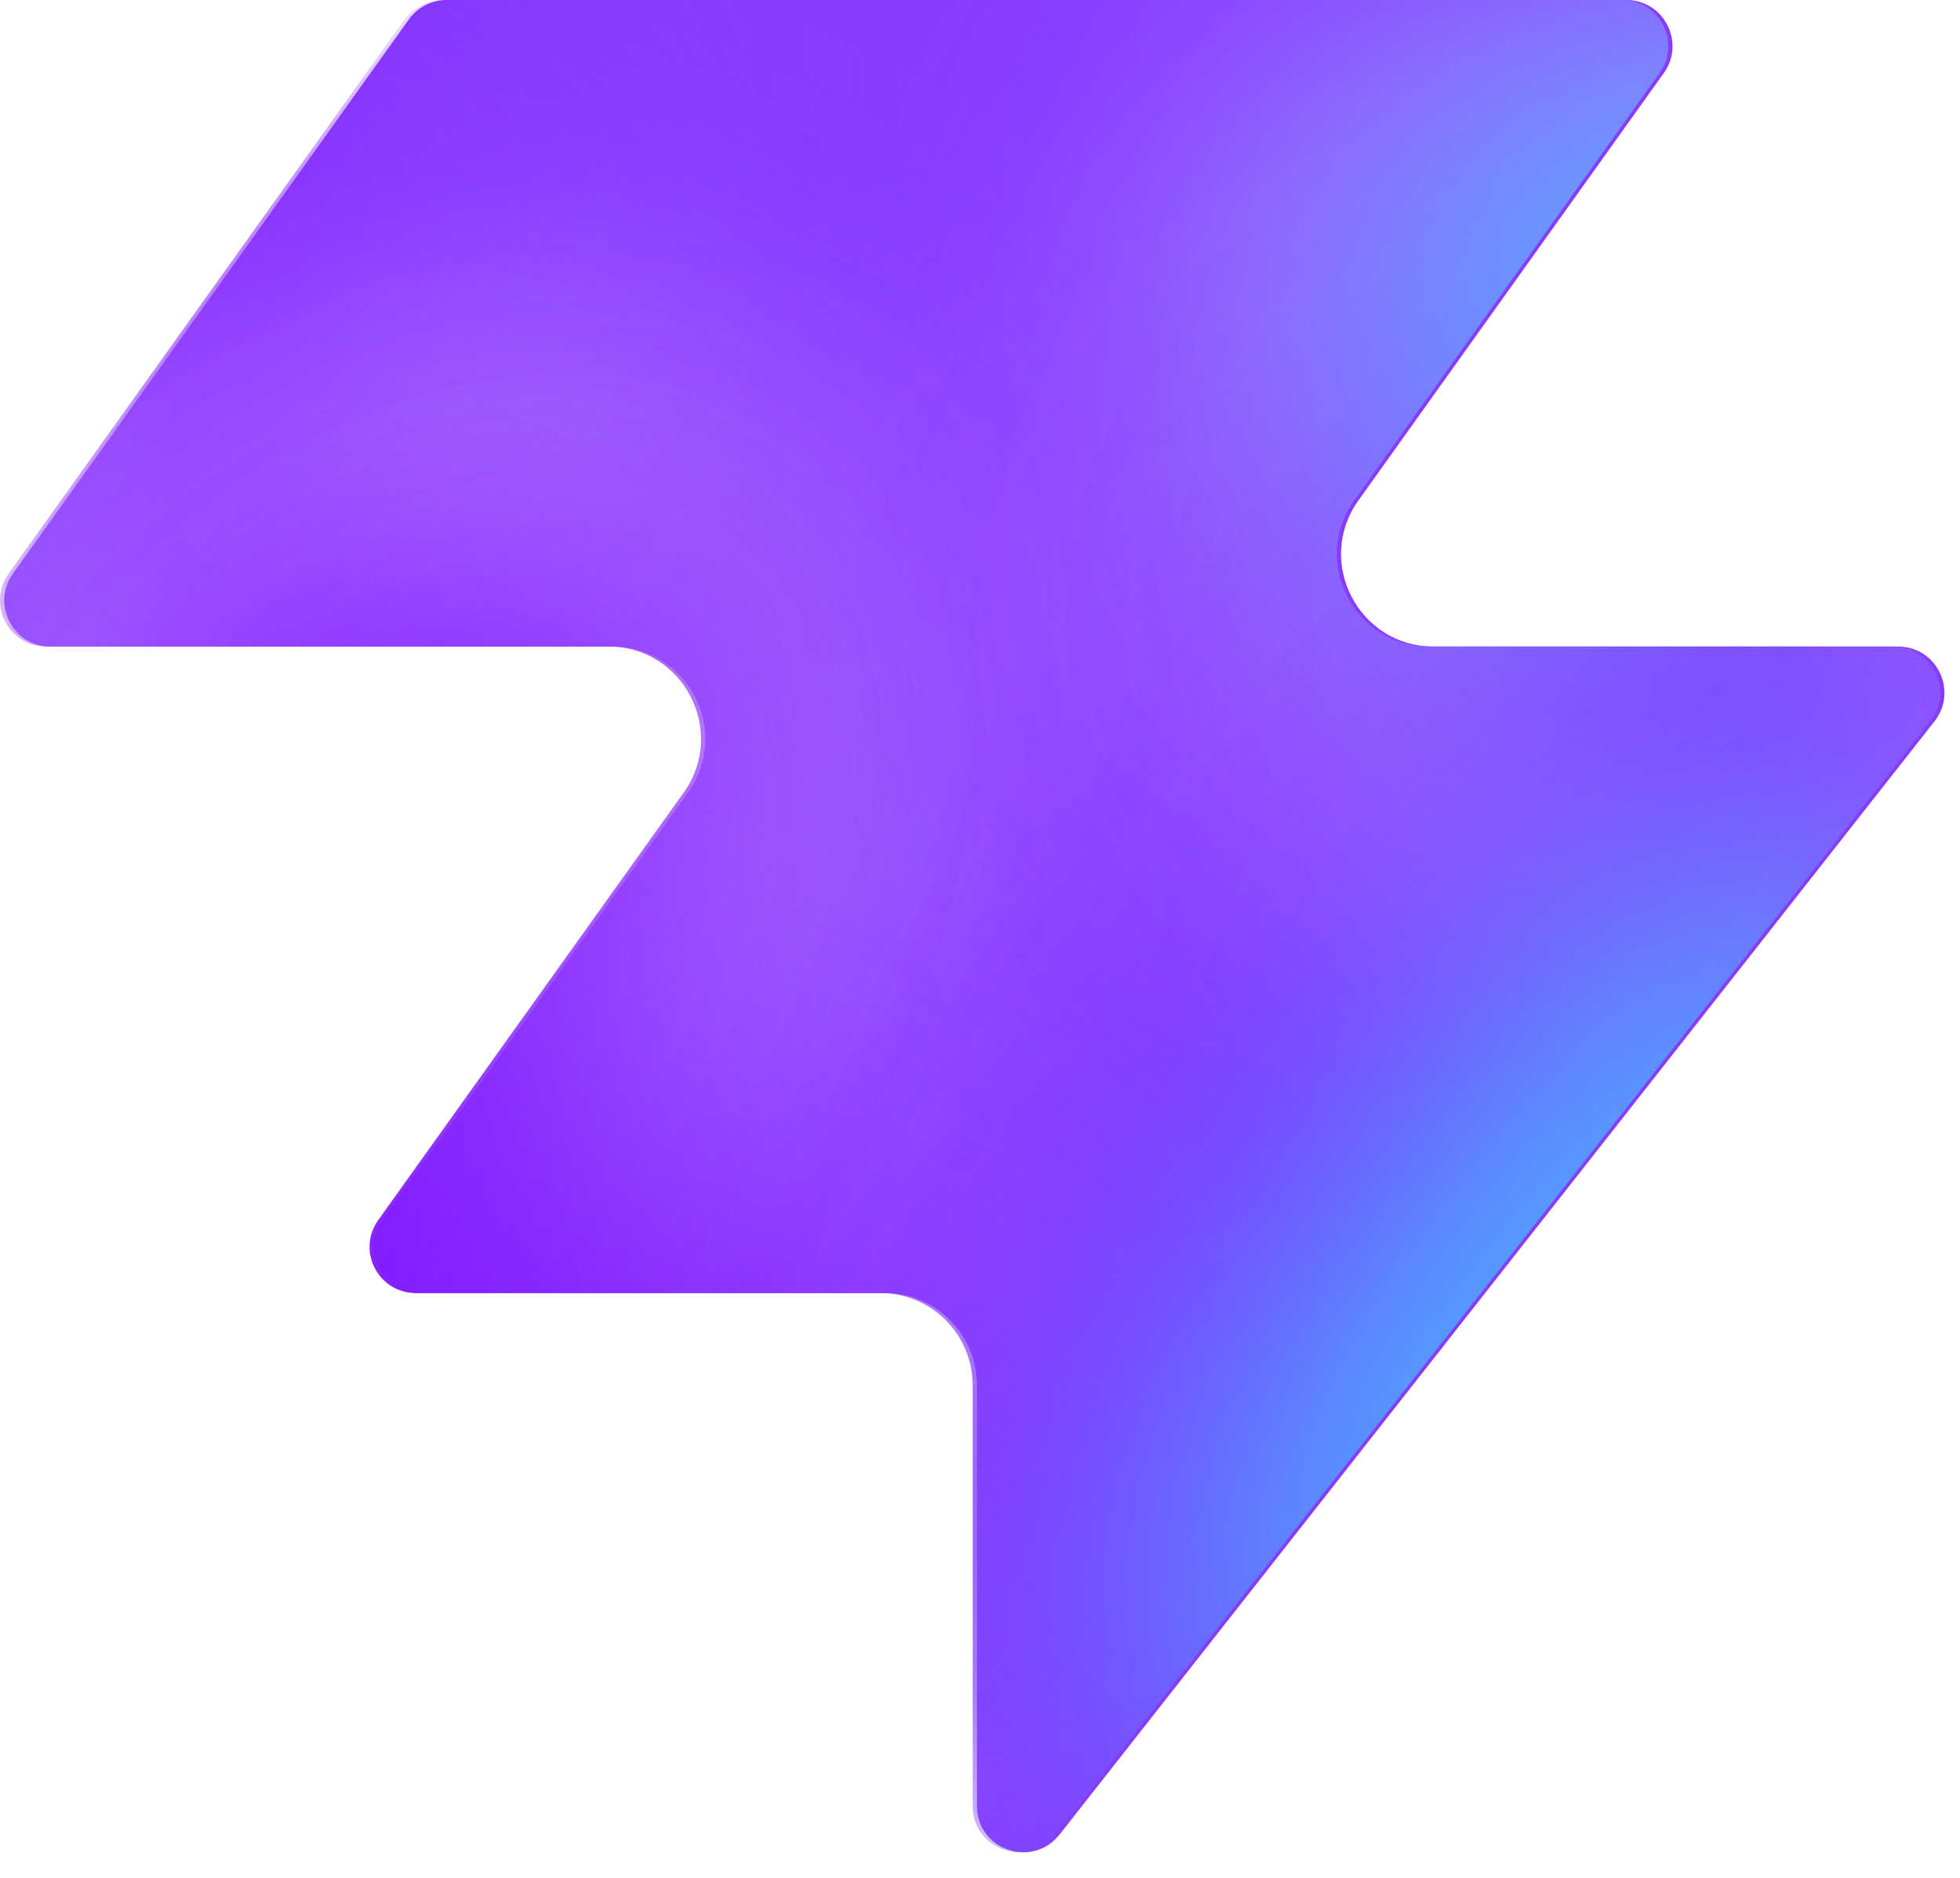
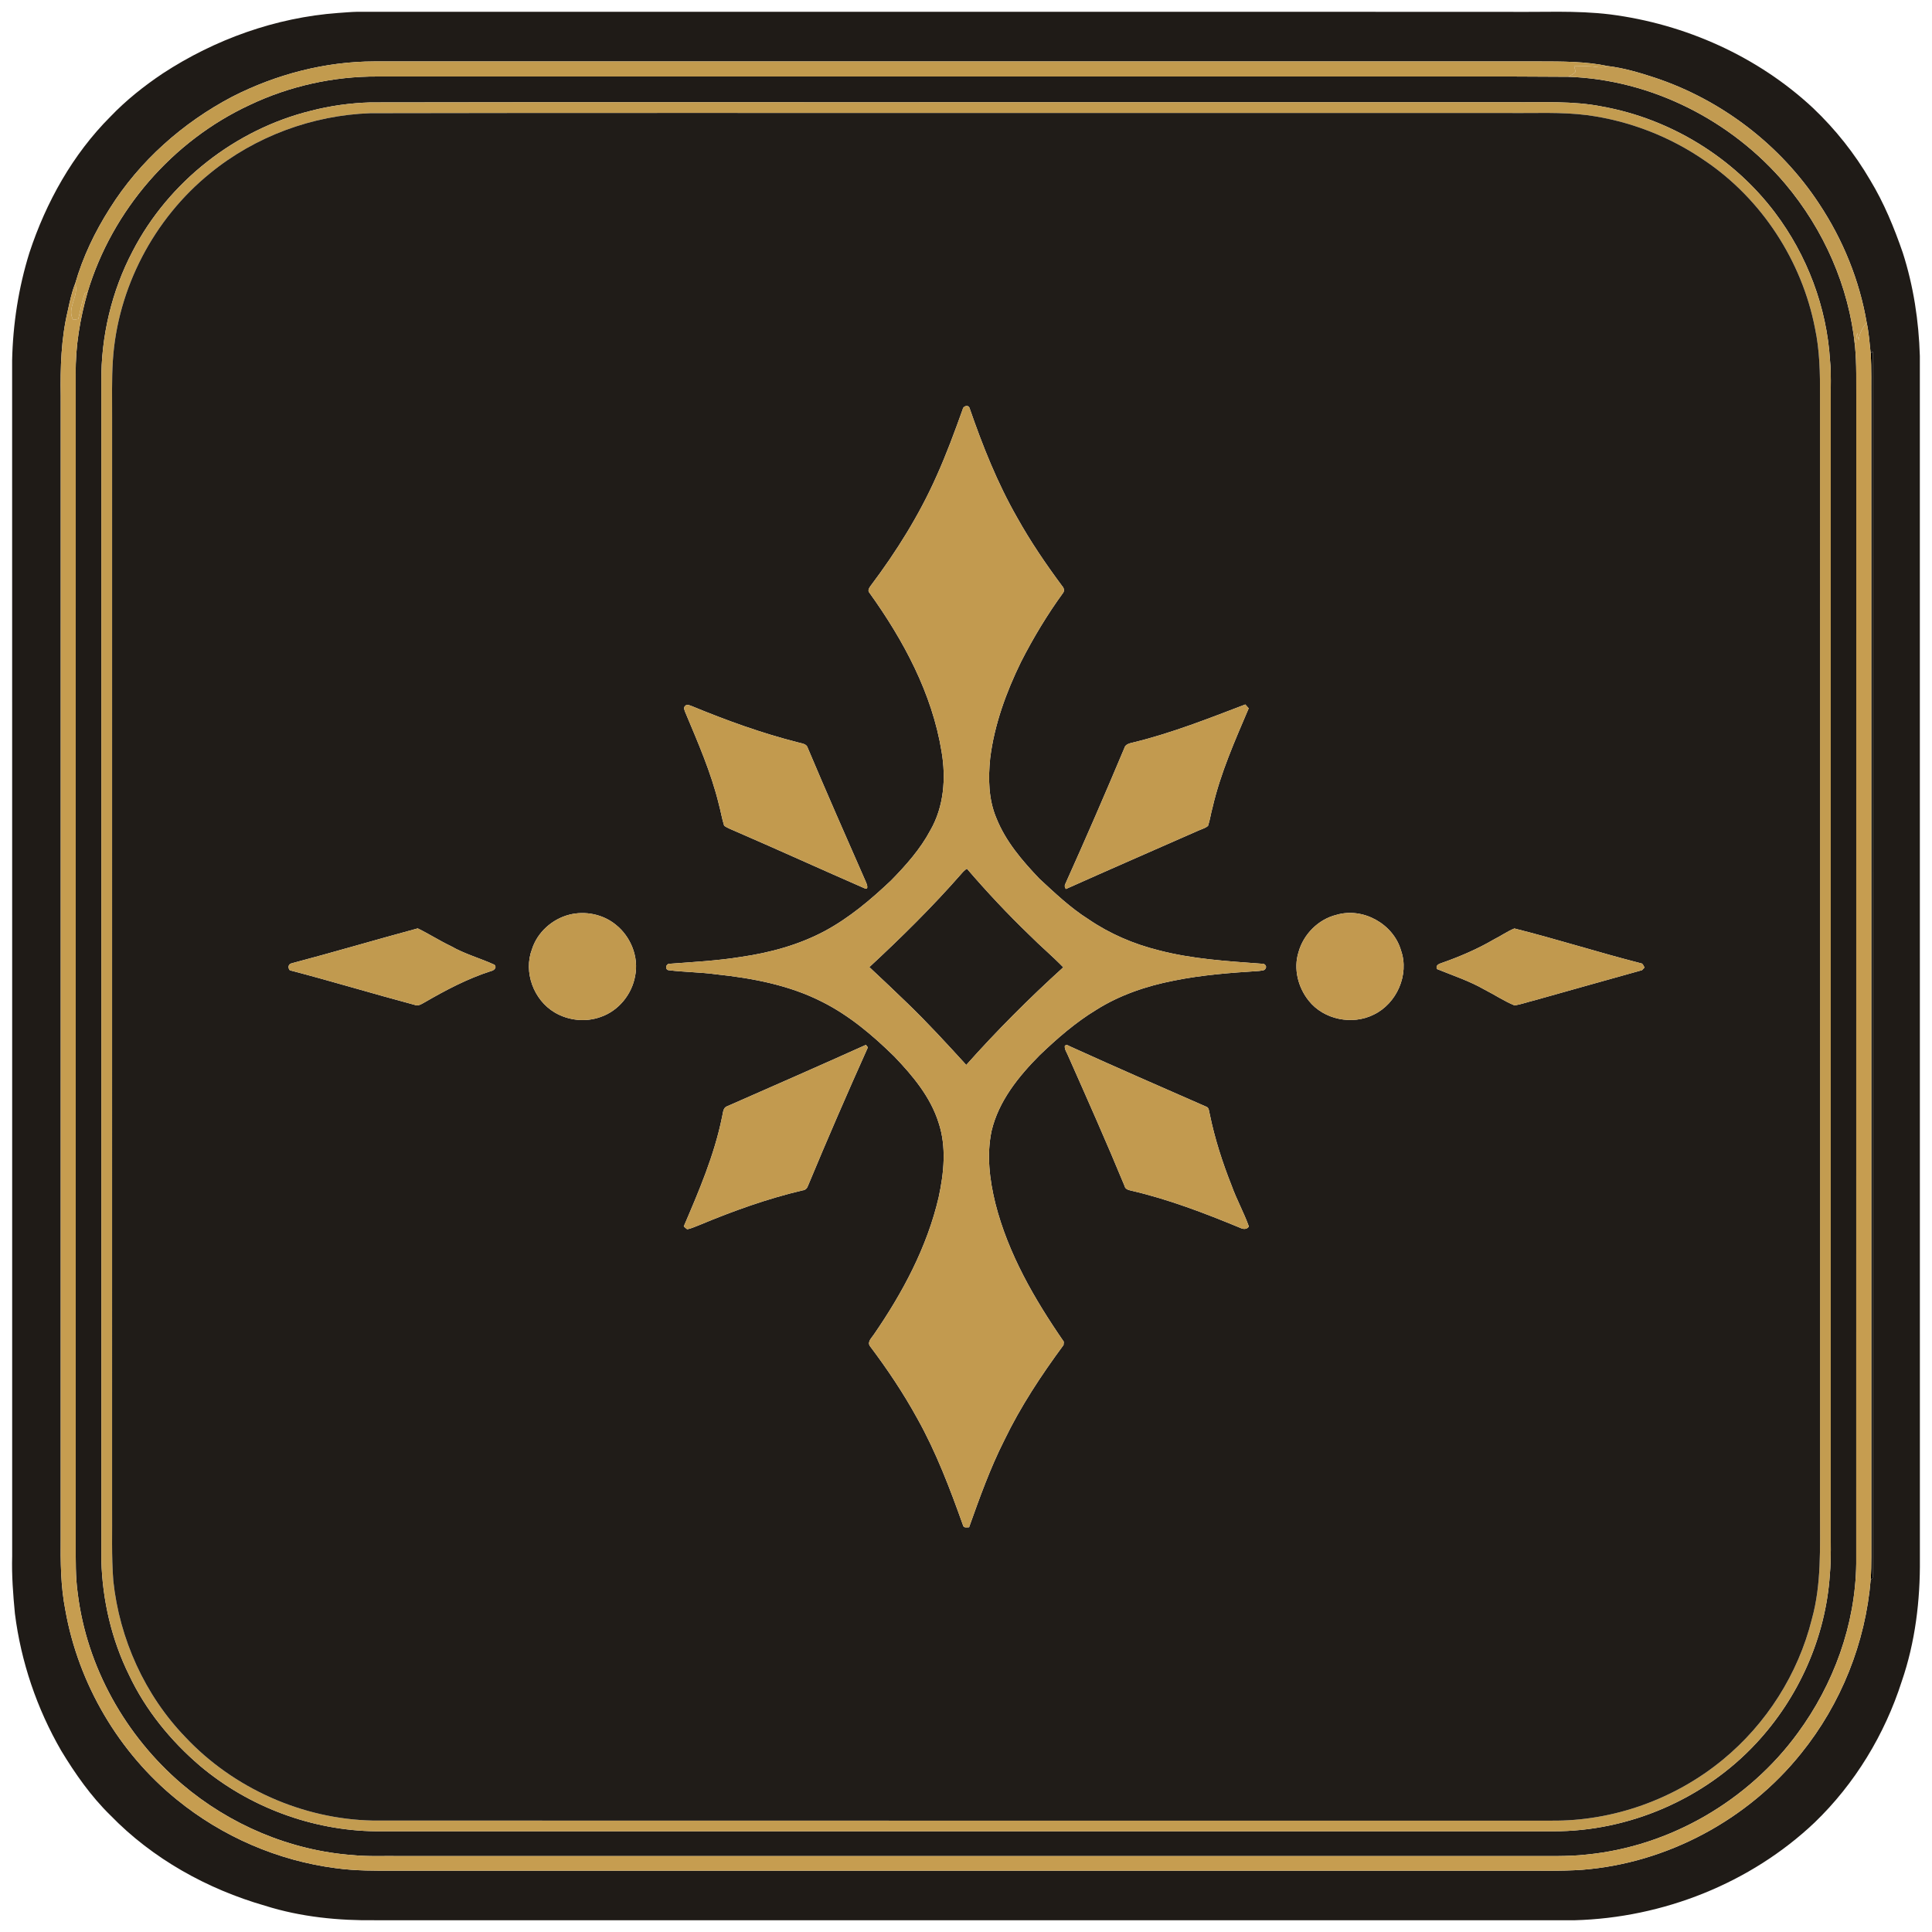
- <svg xmlns="http://www.w3.org/2000/svg" width="48" height="46" fill="none" viewBox="0 0 48 46">
-   <path fill="#863bff" d="M25.946 44.938c-.664.845-2.021.375-2.021-.698V33.937a2.26 2.26 0 0 0-2.262-2.262H10.287c-.92 0-1.456-1.04-.92-1.788l7.48-10.471c1.07-1.497 0-3.578-1.842-3.578H1.237c-.92 0-1.456-1.04-.92-1.788L10.013.474c.214-.297.556-.474.92-.474h28.894c.92 0 1.456 1.04.92 1.788l-7.48 10.471c-1.07 1.498 0 3.579 1.842 3.579h11.377c.943 0 1.473 1.088.89 1.83L25.947 44.94z" style="fill:#863bff;fill:color(display-p3 .525 .23 1);fill-opacity:1" />
-   <mask id="a" width="48" height="46" x="0" y="0" maskUnits="userSpaceOnUse" style="mask-type:alpha">
-     <path fill="#000" d="M25.842 44.938c-.664.844-2.021.375-2.021-.698V33.937a2.26 2.26 0 0 0-2.262-2.262H10.183c-.92 0-1.456-1.04-.92-1.788l7.48-10.471c1.07-1.498 0-3.579-1.842-3.579H1.133c-.92 0-1.456-1.04-.92-1.787L9.91.473c.214-.297.556-.474.92-.474h28.894c.92 0 1.456 1.04.92 1.788l-7.48 10.471c-1.07 1.498 0 3.578 1.842 3.578h11.377c.943 0 1.473 1.088.89 1.832L25.843 44.94z" style="fill:#000;fill-opacity:1" />
-   </mask>
-   <g mask="url(#a)">
-     <g filter="url(#b)">
-       <ellipse cx="5.508" cy="14.704" fill="#ede6ff" rx="5.508" ry="14.704" style="fill:#ede6ff;fill:color(display-p3 .927 .903 1);fill-opacity:1" transform="matrix(.00324 1 1 -.00324 -4.47 31.516)" />
-     </g>
-     <g filter="url(#c)">
-       <ellipse cx="10.399" cy="29.851" fill="#ede6ff" rx="10.399" ry="29.851" style="fill:#ede6ff;fill:color(display-p3 .927 .903 1);fill-opacity:1" transform="matrix(.00324 1 1 -.00324 -39.328 7.883)" />
-     </g>
-     <g filter="url(#d)">
-       <ellipse cx="5.508" cy="30.487" fill="#7e14ff" rx="5.508" ry="30.487" style="fill:#7e14ff;fill:color(display-p3 .492 .077 1);fill-opacity:1" transform="rotate(89.814 -25.913 -14.639)scale(1 -1)" />
-     </g>
-     <g filter="url(#e)">
-       <ellipse cx="5.508" cy="30.599" fill="#7e14ff" rx="5.508" ry="30.599" style="fill:#7e14ff;fill:color(display-p3 .492 .077 1);fill-opacity:1" transform="rotate(89.814 -32.644 -3.334)scale(1 -1)" />
-     </g>
-     <g filter="url(#f)">
-       <ellipse cx="5.508" cy="30.599" fill="#7e14ff" rx="5.508" ry="30.599" style="fill:#7e14ff;fill:color(display-p3 .492 .077 1);fill-opacity:1" transform="matrix(.00324 1 1 -.00324 -34.34 30.47)" />
-     </g>
-     <g filter="url(#g)">
-       <ellipse cx="14.072" cy="22.078" fill="#ede6ff" rx="14.072" ry="22.078" style="fill:#ede6ff;fill:color(display-p3 .927 .903 1);fill-opacity:1" transform="rotate(93.35 24.506 48.493)scale(-1 1)" />
-     </g>
-     <g filter="url(#h)">
-       <ellipse cx="3.47" cy="21.501" fill="#7e14ff" rx="3.47" ry="21.501" style="fill:#7e14ff;fill:color(display-p3 .492 .077 1);fill-opacity:1" transform="rotate(89.009 28.708 47.59)scale(-1 1)" />
-     </g>
-     <g filter="url(#i)">
-       <ellipse cx="3.47" cy="21.501" fill="#7e14ff" rx="3.47" ry="21.501" style="fill:#7e14ff;fill:color(display-p3 .492 .077 1);fill-opacity:1" transform="rotate(89.009 28.708 47.59)scale(-1 1)" />
-     </g>
-     <g filter="url(#j)">
-       <ellipse cx=".387" cy="8.972" fill="#7e14ff" rx="4.407" ry="29.108" style="fill:#7e14ff;fill:color(display-p3 .492 .077 1);fill-opacity:1" transform="rotate(39.51 .387 8.972)" />
-     </g>
-     <g filter="url(#k)">
-       <ellipse cx="47.523" cy="-6.092" fill="#7e14ff" rx="4.407" ry="29.108" style="fill:#7e14ff;fill:color(display-p3 .492 .077 1);fill-opacity:1" transform="rotate(37.892 47.523 -6.092)" />
-     </g>
-     <g filter="url(#l)">
-       <ellipse cx="41.412" cy="6.333" fill="#47bfff" rx="5.971" ry="9.665" style="fill:#47bfff;fill:color(display-p3 .28 .748 1);fill-opacity:1" transform="rotate(37.892 41.412 6.333)" />
-     </g>
-     <g filter="url(#m)">
-       <ellipse cx="-1.879" cy="38.332" fill="#7e14ff" rx="4.407" ry="29.108" style="fill:#7e14ff;fill:color(display-p3 .492 .077 1);fill-opacity:1" transform="rotate(37.892 -1.88 38.332)" />
-     </g>
-     <g filter="url(#n)">
-       <ellipse cx="-1.879" cy="38.332" fill="#7e14ff" rx="4.407" ry="29.108" style="fill:#7e14ff;fill:color(display-p3 .492 .077 1);fill-opacity:1" transform="rotate(37.892 -1.88 38.332)" />
-     </g>
-     <g filter="url(#o)">
-       <ellipse cx="35.651" cy="29.907" fill="#7e14ff" rx="4.407" ry="29.108" style="fill:#7e14ff;fill:color(display-p3 .492 .077 1);fill-opacity:1" transform="rotate(37.892 35.651 29.907)" />
-     </g>
-     <g filter="url(#p)">
-       <ellipse cx="38.418" cy="32.4" fill="#47bfff" rx="5.971" ry="15.297" style="fill:#47bfff;fill:color(display-p3 .28 .748 1);fill-opacity:1" transform="rotate(37.892 38.418 32.4)" />
-     </g>
+ <svg xmlns="http://www.w3.org/2000/svg" width="1254pt" height="1254pt" viewBox="0 0 1254 1254" version="1.1">
+   <g id="#000000ff">
+     <path fill="#000000" opacity="1.00" d=" M 1214.18 229.22 C 1214.51 228.96 1215.18 228.45 1215.51 228.20 C 1215.64 492.50 1215.51 756.80 1215.56 1021.10 C 1215.34 1022.49 1216.21 1024.72 1214.21 1025.08 C 1214.92 1015.40 1214.59 1005.69 1214.68 995.99 C 1214.64 750.67 1214.74 505.34 1214.65 260.01 C 1214.54 249.75 1214.92 239.47 1214.18 229.22 Z" />
  </g>
-   <defs>
-     <filter id="b" width="60.045" height="41.654" x="-19.77" y="16.149" color-interpolation-filters="sRGB" filterUnits="userSpaceOnUse">
-       <feFlood flood-opacity="0" result="BackgroundImageFix" />
-       <feBlend in="SourceGraphic" in2="BackgroundImageFix" result="shape" />
-       <feGaussianBlur result="effect1_foregroundBlur_2002_17158" stdDeviation="7.659" />
-     </filter>
-     <filter id="c" width="90.34" height="51.437" x="-54.613" y="-7.533" color-interpolation-filters="sRGB" filterUnits="userSpaceOnUse">
-       <feFlood flood-opacity="0" result="BackgroundImageFix" />
-       <feBlend in="SourceGraphic" in2="BackgroundImageFix" result="shape" />
-       <feGaussianBlur result="effect1_foregroundBlur_2002_17158" stdDeviation="7.659" />
-     </filter>
-     <filter id="d" width="79.355" height="29.4" x="-49.64" y="2.03" color-interpolation-filters="sRGB" filterUnits="userSpaceOnUse">
-       <feFlood flood-opacity="0" result="BackgroundImageFix" />
-       <feBlend in="SourceGraphic" in2="BackgroundImageFix" result="shape" />
-       <feGaussianBlur result="effect1_foregroundBlur_2002_17158" stdDeviation="4.596" />
-     </filter>
-     <filter id="e" width="79.579" height="29.4" x="-45.045" y="20.029" color-interpolation-filters="sRGB" filterUnits="userSpaceOnUse">
-       <feFlood flood-opacity="0" result="BackgroundImageFix" />
-       <feBlend in="SourceGraphic" in2="BackgroundImageFix" result="shape" />
-       <feGaussianBlur result="effect1_foregroundBlur_2002_17158" stdDeviation="4.596" />
-     </filter>
-     <filter id="f" width="79.579" height="29.4" x="-43.513" y="21.178" color-interpolation-filters="sRGB" filterUnits="userSpaceOnUse">
-       <feFlood flood-opacity="0" result="BackgroundImageFix" />
-       <feBlend in="SourceGraphic" in2="BackgroundImageFix" result="shape" />
-       <feGaussianBlur result="effect1_foregroundBlur_2002_17158" stdDeviation="4.596" />
-     </filter>
-     <filter id="g" width="74.749" height="58.852" x="15.756" y="-17.901" color-interpolation-filters="sRGB" filterUnits="userSpaceOnUse">
-       <feFlood flood-opacity="0" result="BackgroundImageFix" />
-       <feBlend in="SourceGraphic" in2="BackgroundImageFix" result="shape" />
-       <feGaussianBlur result="effect1_foregroundBlur_2002_17158" stdDeviation="7.659" />
-     </filter>
-     <filter id="h" width="61.377" height="25.362" x="23.548" y="2.284" color-interpolation-filters="sRGB" filterUnits="userSpaceOnUse">
-       <feFlood flood-opacity="0" result="BackgroundImageFix" />
-       <feBlend in="SourceGraphic" in2="BackgroundImageFix" result="shape" />
-       <feGaussianBlur result="effect1_foregroundBlur_2002_17158" stdDeviation="4.596" />
-     </filter>
-     <filter id="i" width="61.377" height="25.362" x="23.548" y="2.284" color-interpolation-filters="sRGB" filterUnits="userSpaceOnUse">
-       <feFlood flood-opacity="0" result="BackgroundImageFix" />
-       <feBlend in="SourceGraphic" in2="BackgroundImageFix" result="shape" />
-       <feGaussianBlur result="effect1_foregroundBlur_2002_17158" stdDeviation="4.596" />
-     </filter>
-     <filter id="j" width="56.045" height="63.649" x="-27.636" y="-22.853" color-interpolation-filters="sRGB" filterUnits="userSpaceOnUse">
-       <feFlood flood-opacity="0" result="BackgroundImageFix" />
-       <feBlend in="SourceGraphic" in2="BackgroundImageFix" result="shape" />
-       <feGaussianBlur result="effect1_foregroundBlur_2002_17158" stdDeviation="4.596" />
-     </filter>
-     <filter id="k" width="54.814" height="64.646" x="20.116" y="-38.415" color-interpolation-filters="sRGB" filterUnits="userSpaceOnUse">
-       <feFlood flood-opacity="0" result="BackgroundImageFix" />
-       <feBlend in="SourceGraphic" in2="BackgroundImageFix" result="shape" />
-       <feGaussianBlur result="effect1_foregroundBlur_2002_17158" stdDeviation="4.596" />
-     </filter>
-     <filter id="l" width="33.541" height="35.313" x="24.641" y="-11.323" color-interpolation-filters="sRGB" filterUnits="userSpaceOnUse">
-       <feFlood flood-opacity="0" result="BackgroundImageFix" />
-       <feBlend in="SourceGraphic" in2="BackgroundImageFix" result="shape" />
-       <feGaussianBlur result="effect1_foregroundBlur_2002_17158" stdDeviation="4.596" />
-     </filter>
-     <filter id="m" width="54.814" height="64.646" x="-29.286" y="6.009" color-interpolation-filters="sRGB" filterUnits="userSpaceOnUse">
-       <feFlood flood-opacity="0" result="BackgroundImageFix" />
-       <feBlend in="SourceGraphic" in2="BackgroundImageFix" result="shape" />
-       <feGaussianBlur result="effect1_foregroundBlur_2002_17158" stdDeviation="4.596" />
-     </filter>
-     <filter id="n" width="54.814" height="64.646" x="-29.286" y="6.009" color-interpolation-filters="sRGB" filterUnits="userSpaceOnUse">
-       <feFlood flood-opacity="0" result="BackgroundImageFix" />
-       <feBlend in="SourceGraphic" in2="BackgroundImageFix" result="shape" />
-       <feGaussianBlur result="effect1_foregroundBlur_2002_17158" stdDeviation="4.596" />
-     </filter>
-     <filter id="o" width="54.814" height="64.646" x="8.244" y="-2.416" color-interpolation-filters="sRGB" filterUnits="userSpaceOnUse">
-       <feFlood flood-opacity="0" result="BackgroundImageFix" />
-       <feBlend in="SourceGraphic" in2="BackgroundImageFix" result="shape" />
-       <feGaussianBlur result="effect1_foregroundBlur_2002_17158" stdDeviation="4.596" />
-     </filter>
-     <filter id="p" width="39.409" height="43.623" x="18.713" y="10.588" color-interpolation-filters="sRGB" filterUnits="userSpaceOnUse">
-       <feFlood flood-opacity="0" result="BackgroundImageFix" />
-       <feBlend in="SourceGraphic" in2="BackgroundImageFix" result="shape" />
-       <feGaussianBlur result="effect1_foregroundBlur_2002_17158" stdDeviation="4.596" />
-     </filter>
-   </defs>
+   <g id="#1f1b17ff">
+     <path fill="#1f1b17" opacity="1.00" d=" M 219.36 8.42 C 223.56 8.16 227.76 7.72 231.98 7.65 C 480.67 7.68 729.37 7.62 978.07 7.68 C 1000.40 8.01 1022.83 6.63 1045.07 9.35 C 1093.79 15.58 1140.88 36.57 1176.86 70.19 C 1191.33 83.94 1203.85 99.73 1213.91 116.97 C 1222.85 131.72 1229.42 147.75 1235.03 164.02 C 1241.98 185.65 1245.43 208.30 1246.11 230.99 C 1246.16 491.32 1246.10 751.65 1246.14 1011.98 C 1246.38 1038.81 1243.13 1065.89 1234.36 1091.33 C 1223.31 1125.82 1203.96 1157.75 1177.85 1182.90 C 1136.19 1222.42 1079.29 1244.84 1022.05 1246.37 C 762.70 1246.35 503.34 1246.38 243.99 1246.36 C 219.77 1246.69 195.28 1244.27 172.10 1236.96 C 134.49 1226.14 99.03 1206.46 71.67 1178.27 C 59.02 1165.92 48.81 1151.32 39.69 1136.25 C 23.93 1108.98 13.61 1078.58 9.68 1047.32 C 8.49 1034.92 7.54 1022.47 7.90 1010.02 C 7.86 751.32 7.95 492.62 7.87 233.92 C 8.38 210.25 12.04 186.64 19.09 164.03 C 29.88 131.26 47.18 100.21 71.67 75.70 C 81.83 65.08 93.42 55.86 105.62 47.69 C 139.49 25.53 178.91 11.39 219.36 8.42 M 150.76 62.76 C 118.68 79.61 90.58 104.49 71.27 135.27 C 61.63 150.40 53.74 166.83 48.81 184.05 C 46.47 189.81 45.27 195.93 43.93 201.98 C 39.67 219.97 39.12 238.54 39.42 256.95 C 39.38 503.98 39.39 751.01 39.41 998.04 C 39.27 1013.70 39.37 1029.48 42.39 1044.90 C 50.84 1092.86 77.02 1137.48 114.86 1168.14 C 144.23 1192.04 180.29 1207.69 217.86 1212.56 C 230.84 1214.37 243.98 1214.25 257.06 1214.21 C 499.04 1214.22 741.02 1214.20 983.00 1214.21 C 997.66 1214.07 1012.34 1214.63 1026.99 1213.62 C 1082.03 1209.33 1134.56 1181.12 1169.03 1138.07 C 1194.93 1106.03 1210.90 1066.16 1214.21 1025.08 C 1216.21 1024.72 1215.34 1022.49 1215.56 1021.10 C 1215.51 756.80 1215.64 492.50 1215.51 228.20 C 1215.18 228.45 1214.51 228.96 1214.18 229.22 C 1213.47 222.60 1213.02 215.93 1211.61 209.41 C 1206.94 181.91 1196.15 155.50 1180.74 132.28 C 1155.65 94.03 1117.33 64.76 1073.93 50.37 C 1064.04 47.12 1053.89 44.13 1043.56 42.87 C 1028.92 39.80 1013.86 39.90 998.97 39.87 C 747.00 39.87 495.02 39.87 243.05 39.87 C 211.02 39.90 179.24 48.24 150.76 62.76 Z" />
+     <path fill="#1f1b17" opacity="1.00" d=" M 162.03 68.15 C 187.83 55.86 216.42 49.52 244.99 49.66 C 457.99 49.71 670.99 49.64 883.99 49.65 C 928.61 49.74 973.23 49.49 1017.85 49.84 C 1071.87 51.63 1123.97 78.18 1158.74 119.29 C 1183.71 148.93 1200.16 185.93 1204.01 224.60 C 1205.17 236.35 1204.75 248.18 1204.85 259.97 C 1204.81 511.65 1204.87 763.33 1204.82 1015.01 C 1204.31 1054.46 1190.14 1093.26 1166.84 1124.92 C 1134.88 1168.70 1084.04 1198.39 1029.99 1203.72 C 1017.04 1205.18 1004.00 1204.57 991.01 1204.72 C 747.00 1204.69 502.99 1204.75 258.98 1204.70 C 248.97 1204.56 238.93 1205.09 228.95 1204.09 C 188.30 1201.12 148.99 1184.35 118.04 1157.96 C 81.48 1126.75 56.31 1081.97 50.44 1034.10 C 48.94 1023.47 49.18 1012.70 49.15 1001.99 C 49.17 749.01 49.11 496.02 49.16 243.04 C 48.88 224.88 51.93 206.83 56.92 189.41 C 72.84 136.59 112.00 91.40 162.03 68.15 M 240.35 66.47 C 227.38 66.87 214.44 68.64 201.87 71.89 C 152.70 84.02 109.37 118.04 86.10 163.04 C 72.39 189.09 65.50 218.55 65.77 247.95 C 65.78 502.98 65.79 758.01 65.79 1013.05 C 66.52 1038.65 72.41 1064.21 83.78 1087.21 C 94.53 1109.97 110.77 1129.88 129.85 1146.18 C 161.53 1172.86 202.53 1188.15 243.95 1188.63 C 498.65 1188.67 753.36 1188.65 1008.07 1188.63 C 1057.29 1188.80 1106.14 1167.70 1139.70 1131.67 C 1167.48 1101.95 1185.04 1062.64 1187.69 1021.97 C 1188.68 1011.35 1188.17 1000.67 1188.28 990.02 C 1188.27 746.68 1188.28 503.33 1188.29 259.99 C 1188.13 251.34 1188.71 242.66 1187.81 234.03 C 1185.73 199.40 1172.93 165.64 1152.05 137.98 C 1125.04 102.17 1084.22 77.16 1040.09 69.19 C 1020.94 65.34 1001.32 66.54 981.92 66.35 C 877.61 66.35 773.29 66.36 668.98 66.34 C 526.11 66.47 383.23 66.18 240.35 66.47 Z" />
+   </g>
+   <g id="#c29b4eff">
+     <path fill="#c29b4e" opacity="1.00" d=" M 150.76 62.76 C 179.24 48.24 211.02 39.90 243.05 39.87 C 495.02 39.87 747.00 39.87 998.97 39.87 C 1013.86 39.90 1028.92 39.80 1043.56 42.87 C 1039.84 44.60 1035.87 43.17 1032.00 43.02 C 1028.56 42.84 1025.12 43.02 1021.69 43.03 C 1022.01 44.24 1022.60 45.45 1022.49 46.73 C 1021.18 48.09 1019.49 48.97 1017.85 49.84 C 973.23 49.49 928.61 49.74 883.99 49.65 C 670.99 49.64 457.99 49.71 244.99 49.66 C 216.42 49.52 187.83 55.86 162.03 68.15 C 112.00 91.40 72.84 136.59 56.92 189.41 C 56.47 189.63 55.56 190.06 55.10 190.27 C 53.12 195.70 52.24 201.48 50.80 207.07 C 49.68 207.25 48.57 207.43 47.46 207.62 C 43.10 199.85 51.56 191.95 48.81 184.05 C 53.74 166.83 61.63 150.40 71.27 135.27 C 90.58 104.49 118.68 79.61 150.76 62.76 Z" />
+   </g>
+   <g id="#c29b51ff">
+     <path fill="#c29b51" opacity="1.00" d=" M 1021.69 43.03 C 1025.12 43.02 1028.56 42.84 1032.00 43.02 C 1035.87 43.17 1039.84 44.60 1043.56 42.87 C 1053.89 44.13 1064.04 47.12 1073.93 50.37 C 1117.33 64.76 1155.65 94.03 1180.74 132.28 C 1196.15 155.50 1206.94 181.91 1211.61 209.41 C 1208.82 212.73 1206.72 216.62 1206.46 221.02 C 1206.11 219.36 1205.76 217.71 1205.44 216.06 C 1205.11 218.93 1204.57 221.77 1204.01 224.60 C 1200.16 185.93 1183.71 148.93 1158.74 119.29 C 1123.97 78.18 1071.87 51.63 1017.85 49.84 C 1019.49 48.97 1021.18 48.09 1022.49 46.73 C 1022.60 45.45 1022.01 44.24 1021.69 43.03 Z" />
+   </g>
+   <g id="#c39c50ff">
+     <path fill="#c39c50" opacity="1.00" d=" M 240.35 66.47 C 383.23 66.18 526.11 66.47 668.98 66.34 C 773.29 66.36 877.61 66.35 981.92 66.35 C 1001.32 66.54 1020.94 65.34 1040.09 69.19 C 1084.22 77.16 1125.04 102.17 1152.05 137.98 C 1172.93 165.64 1185.73 199.40 1187.81 234.03 C 1188.71 242.66 1188.13 251.34 1188.29 259.99 C 1188.28 503.33 1188.27 746.68 1188.28 990.02 C 1188.17 1000.67 1188.68 1011.35 1187.69 1021.97 C 1185.04 1062.64 1167.48 1101.95 1139.70 1131.67 C 1106.14 1167.70 1057.29 1188.80 1008.07 1188.63 C 753.36 1188.65 498.65 1188.67 243.95 1188.63 C 202.53 1188.15 161.53 1172.86 129.85 1146.18 C 110.77 1129.88 94.53 1109.97 83.78 1087.21 C 72.41 1064.21 66.52 1038.65 65.79 1013.05 C 65.79 758.01 65.78 502.98 65.77 247.95 C 65.50 218.55 72.39 189.09 86.10 163.04 C 109.37 118.04 152.70 84.02 201.87 71.89 C 214.44 68.64 227.38 66.87 240.35 66.47 M 240.39 73.47 C 202.75 74.78 165.59 88.55 136.41 112.41 C 99.83 142.01 76.21 187.11 73.25 234.12 C 72.45 246.41 72.84 258.73 72.77 271.03 C 72.76 506.67 72.79 742.31 72.76 977.95 C 72.92 993.98 72.30 1010.04 73.54 1026.04 C 77.53 1063.76 93.97 1100.23 120.37 1127.57 C 151.59 1160.76 196.42 1180.77 241.99 1181.67 C 496.99 1181.78 751.99 1181.70 1006.98 1181.72 C 1047.14 1182.15 1087.18 1167.72 1118.16 1142.23 C 1146.50 1118.97 1167.13 1086.54 1176.01 1050.96 C 1182.35 1028.17 1181.25 1004.35 1181.30 980.95 C 1181.33 739.66 1181.33 498.37 1181.29 257.08 C 1181.40 242.32 1181.13 227.44 1178.04 212.95 C 1169.53 169.32 1143.51 129.27 1106.64 104.33 C 1083.95 88.61 1057.50 78.38 1030.13 74.73 C 1013.19 72.56 996.08 73.55 979.05 73.34 C 873.70 73.33 768.34 73.34 662.99 73.34 C 522.12 73.41 381.25 73.16 240.39 73.47 Z" />
+   </g>
+   <g id="#201c18ff">
+     <path fill="#201c18" opacity="1.00" d=" M 240.39 73.47 C 381.25 73.16 522.12 73.41 662.99 73.34 C 768.34 73.34 873.70 73.33 979.05 73.34 C 996.08 73.55 1013.19 72.56 1030.13 74.73 C 1057.50 78.38 1083.95 88.61 1106.64 104.33 C 1143.51 129.27 1169.53 169.32 1178.04 212.95 C 1181.13 227.44 1181.40 242.32 1181.29 257.08 C 1181.33 498.37 1181.33 739.66 1181.30 980.95 C 1181.25 1004.35 1182.35 1028.17 1176.01 1050.96 C 1167.13 1086.54 1146.50 1118.97 1118.16 1142.23 C 1087.18 1167.72 1047.14 1182.15 1006.98 1181.72 C 751.99 1181.70 496.99 1181.78 241.99 1181.67 C 196.42 1180.77 151.59 1160.76 120.37 1127.57 C 93.97 1100.23 77.53 1063.76 73.54 1026.04 C 72.30 1010.04 72.92 993.98 72.76 977.95 C 72.79 742.31 72.76 506.67 72.77 271.03 C 72.84 258.73 72.45 246.41 73.25 234.12 C 76.21 187.11 99.83 142.01 136.41 112.41 C 165.59 88.55 202.75 74.78 240.39 73.47 M 624.82 265.77 C 619.60 280.33 614.26 294.86 607.90 308.97 C 596.63 334.36 581.82 358.03 565.14 380.19 C 564.23 381.47 562.94 383.26 564.31 384.74 C 586.41 415.53 605.00 450.05 611.15 487.85 C 614.09 505.06 612.69 523.56 603.85 538.93 C 597.34 551.16 588.05 561.58 578.42 571.43 C 565.29 583.86 551.33 595.69 535.34 604.30 C 518.49 613.29 499.82 618.38 480.99 621.09 C 465.55 623.61 449.91 624.39 434.33 625.57 C 432.08 625.68 431.56 629.43 433.98 629.73 C 444.32 631.03 454.79 630.99 465.13 632.44 C 488.66 634.93 512.44 639.46 533.69 650.29 C 551.26 659.12 566.41 671.95 580.37 685.64 C 592.38 698.16 603.98 711.98 609.24 728.81 C 614.42 744.45 612.67 761.34 609.25 777.15 C 601.74 809.40 585.89 839.08 567.20 866.18 C 565.82 868.33 562.87 870.81 564.55 873.58 C 575.85 888.55 586.32 904.18 595.36 920.64 C 607.67 942.63 616.62 966.28 625.05 989.96 C 625.45 991.93 627.56 991.29 629.00 991.30 C 635.81 972.20 642.66 953.04 651.81 934.91 C 662.39 912.96 675.88 892.58 690.31 873.01 C 690.35 872.47 690.44 871.40 690.48 870.86 C 671.45 843.30 654.31 813.69 646.03 780.95 C 642.29 765.69 640.32 749.59 643.60 734.06 C 648.16 714.67 661.10 698.68 674.85 684.84 C 686.16 674.03 698.04 663.66 711.45 655.51 C 726.75 645.84 744.17 639.96 761.86 636.51 C 780.05 632.81 798.60 631.40 817.09 630.23 C 818.58 629.90 820.78 630.26 821.49 628.53 C 822.51 627.03 820.55 625.13 818.98 625.52 C 796.52 623.85 773.84 622.52 751.97 616.77 C 735.78 612.74 720.19 606.05 706.41 596.60 C 694.73 589.24 684.73 579.67 674.63 570.34 C 663.53 558.69 652.78 546.20 646.74 531.07 C 641.55 518.82 641.37 505.18 642.69 492.15 C 645.41 470.29 653.06 449.38 662.67 429.68 C 670.63 414.08 679.69 399.02 689.99 384.85 C 691.03 383.57 690.60 381.61 689.52 380.51 C 678.87 366.20 668.82 351.42 660.14 335.83 C 647.28 313.36 637.72 289.19 629.28 264.78 C 628.45 262.46 625.01 263.58 624.82 265.77 M 444.55 458.36 C 443.49 459.50 444.34 460.99 444.75 462.22 C 452.95 481.81 461.56 501.37 466.59 522.08 C 467.85 526.67 468.58 531.41 470.03 535.94 C 472.47 537.72 475.42 538.61 478.13 539.90 C 505.28 551.64 532.19 563.92 559.29 575.74 C 560.40 576.16 561.48 576.97 562.75 576.78 C 563.34 574.92 562.29 573.19 561.62 571.53 C 549.05 542.92 536.45 514.31 524.31 485.51 C 523.57 482.62 520.27 482.58 517.93 481.85 C 494.51 475.92 471.75 467.68 449.44 458.48 C 447.87 457.95 445.86 456.67 444.55 458.36 M 736.06 481.78 C 733.63 482.42 730.40 482.79 729.71 485.72 C 717.36 515.16 704.64 544.45 691.54 573.56 C 690.86 574.77 690.96 575.92 691.84 577.03 C 720.24 564.31 748.80 551.91 777.28 539.35 C 779.55 538.29 782.10 537.68 784.08 536.08 C 785.41 532.16 785.91 528.00 787.05 524.03 C 792.20 501.72 801.57 480.72 810.49 459.74 C 809.78 458.88 809.05 458.05 808.29 457.25 C 784.53 466.30 760.81 475.72 736.06 481.78 M 369.45 593.71 C 358.37 596.57 348.81 605.10 345.30 616.07 C 339.64 630.95 346.37 649.07 359.98 657.13 C 368.93 662.46 380.29 663.64 390.07 660.00 C 401.54 656.00 410.11 645.41 412.24 633.53 C 414.73 621.21 409.49 608.03 399.75 600.24 C 391.45 593.41 379.82 591.04 369.45 593.71 M 867.48 593.79 C 855.65 596.68 846.02 606.40 842.80 618.08 C 839.45 628.84 842.51 640.86 849.46 649.53 C 859.16 661.80 877.70 665.55 891.60 658.58 C 906.53 651.46 914.90 632.62 909.35 616.89 C 904.40 599.71 884.71 588.70 867.48 593.79 M 189.17 625.29 C 187.01 625.86 186.74 628.25 188.13 629.78 C 215.20 636.86 241.99 644.98 269.03 652.20 C 271.38 653.29 273.58 651.69 275.58 650.61 C 289.31 642.66 303.41 635.22 318.56 630.34 C 320.48 630.01 322.76 628.14 320.99 626.21 C 311.70 621.95 301.68 619.26 292.76 614.13 C 285.37 610.62 278.48 606.17 271.13 602.59 C 243.76 609.98 216.58 618.05 189.17 625.29 M 969.66 609.74 C 958.98 615.98 947.58 620.88 935.92 624.97 C 934.09 625.54 931.46 626.60 932.77 629.01 C 943.13 633.22 953.85 636.74 963.59 642.35 C 970.14 645.67 976.32 649.82 983.09 652.61 C 987.54 651.83 991.83 650.29 996.23 649.22 C 1019.39 642.62 1042.62 636.24 1065.78 629.71 C 1066.19 629.27 1067.02 628.39 1067.43 627.95 C 1066.71 626.96 1066.42 625.30 1064.94 625.20 C 1037.48 618.18 1010.43 609.54 982.95 602.64 C 978.28 604.52 974.16 607.51 969.66 609.74 M 472.05 718.01 C 469.06 719.03 469.35 722.61 468.64 725.10 C 463.64 749.76 453.68 772.97 443.82 796.00 C 444.49 796.67 445.22 797.30 446.01 797.88 C 448.85 797.40 451.45 796.02 454.15 795.06 C 475.85 786.00 498.05 778.02 520.96 772.62 C 522.84 772.49 524.02 771.09 524.55 769.38 C 537.04 739.34 549.98 709.49 563.31 679.82 C 563.00 679.41 562.37 678.59 562.05 678.18 C 532.14 691.64 502.09 704.82 472.05 718.01 M 691.13 678.86 C 690.88 681.10 692.34 683.00 693.15 684.98 C 705.64 713.16 718.19 741.32 729.94 769.83 C 730.32 771.89 732.47 772.38 734.22 772.81 C 758.53 778.42 781.89 787.43 804.91 796.92 C 806.88 797.90 809.22 798.16 810.61 796.08 C 807.34 786.98 802.61 778.50 799.35 769.39 C 793.40 754.38 788.43 738.95 785.20 723.11 C 784.64 721.41 784.93 718.86 782.80 718.26 C 753.62 705.47 724.41 692.75 695.40 679.57 C 694.06 679.18 692.37 677.42 691.13 678.86 Z" />
+     <path fill="#201c18" opacity="1.00" d=" M 624.05 567.07 C 625.07 565.82 626.24 564.71 627.59 563.82 C 640.41 578.76 653.90 593.14 668.08 606.81 C 675.24 614.03 683.06 620.56 690.14 627.85 C 668.07 647.87 646.97 668.97 627.16 691.23 C 614.70 677.57 602.20 663.92 588.88 651.09 C 580.75 643.21 572.52 635.44 564.26 627.72 C 585.09 608.43 605.34 588.45 624.05 567.07 Z" />
+   </g>
+   <g id="#c69d50ff">
+     <path fill="#c69d50" opacity="1.00" d=" M 43.93 201.98 C 45.27 195.93 46.47 189.81 48.81 184.05 C 51.56 191.95 43.10 199.85 47.46 207.62 C 48.57 207.43 49.68 207.25 50.80 207.07 C 52.24 201.48 53.12 195.70 55.10 190.27 C 55.56 190.06 56.47 189.63 56.92 189.41 C 51.93 206.83 48.88 224.88 49.16 243.04 C 49.11 496.02 49.17 749.01 49.15 1001.99 C 49.18 1012.70 48.94 1023.47 50.44 1034.10 C 56.31 1081.97 81.48 1126.75 118.04 1157.96 C 148.99 1184.35 188.30 1201.12 228.95 1204.09 C 238.93 1205.09 248.97 1204.56 258.98 1204.70 C 502.99 1204.75 747.00 1204.69 991.01 1204.72 C 1004.00 1204.57 1017.04 1205.18 1029.99 1203.72 C 1084.04 1198.39 1134.88 1168.70 1166.84 1124.92 C 1190.14 1093.26 1204.31 1054.46 1204.82 1015.01 C 1204.87 763.33 1204.81 511.65 1204.85 259.97 C 1204.75 248.18 1205.17 236.35 1204.01 224.60 C 1204.57 221.77 1205.11 218.93 1205.44 216.06 C 1205.76 217.71 1206.11 219.36 1206.46 221.02 C 1206.72 216.62 1208.82 212.73 1211.61 209.41 C 1213.02 215.93 1213.47 222.60 1214.18 229.22 C 1214.92 239.47 1214.54 249.75 1214.65 260.01 C 1214.74 505.34 1214.64 750.67 1214.68 995.99 C 1214.59 1005.69 1214.92 1015.40 1214.21 1025.08 C 1210.90 1066.16 1194.93 1106.03 1169.03 1138.07 C 1134.56 1181.12 1082.03 1209.33 1026.99 1213.62 C 1012.34 1214.63 997.66 1214.07 983.00 1214.21 C 741.02 1214.20 499.04 1214.22 257.06 1214.21 C 243.98 1214.25 230.84 1214.37 217.86 1212.56 C 180.29 1207.69 144.23 1192.04 114.86 1168.14 C 77.02 1137.48 50.84 1092.86 42.39 1044.90 C 39.37 1029.48 39.27 1013.70 39.41 998.04 C 39.39 751.01 39.38 503.98 39.42 256.95 C 39.12 238.54 39.67 219.97 43.93 201.98 Z" />
+   </g>
+   <g id="#c29a4fff">
+     <path fill="#c29a4f" opacity="1.00" d=" M 624.82 265.77 C 625.01 263.58 628.45 262.46 629.28 264.78 C 637.72 289.19 647.28 313.36 660.14 335.83 C 668.82 351.42 678.87 366.20 689.52 380.51 C 690.60 381.61 691.03 383.57 689.99 384.85 C 679.69 399.02 670.63 414.08 662.67 429.68 C 653.06 449.38 645.41 470.29 642.69 492.15 C 641.37 505.18 641.55 518.82 646.74 531.07 C 652.78 546.20 663.53 558.69 674.63 570.34 C 684.73 579.67 694.73 589.24 706.41 596.60 C 720.19 606.05 735.78 612.74 751.97 616.77 C 773.84 622.52 796.52 623.85 818.98 625.52 C 820.55 625.13 822.51 627.03 821.49 628.53 C 820.78 630.26 818.58 629.90 817.09 630.23 C 798.60 631.40 780.05 632.81 761.86 636.51 C 744.17 639.96 726.75 645.84 711.45 655.51 C 698.04 663.66 686.16 674.03 674.85 684.84 C 661.10 698.68 648.16 714.67 643.60 734.06 C 640.32 749.59 642.29 765.69 646.03 780.95 C 654.31 813.69 671.45 843.30 690.48 870.86 C 690.44 871.40 690.35 872.47 690.31 873.01 C 675.88 892.58 662.39 912.96 651.81 934.91 C 642.66 953.04 635.81 972.20 629.00 991.30 C 627.56 991.29 625.45 991.93 625.05 989.96 C 616.62 966.28 607.67 942.63 595.36 920.64 C 586.32 904.18 575.85 888.55 564.55 873.58 C 562.87 870.81 565.82 868.33 567.20 866.18 C 585.89 839.08 601.74 809.40 609.25 777.15 C 612.67 761.34 614.42 744.45 609.24 728.81 C 603.98 711.98 592.38 698.16 580.37 685.64 C 566.41 671.95 551.26 659.12 533.69 650.29 C 512.44 639.46 488.66 634.93 465.13 632.44 C 454.79 630.99 444.32 631.03 433.98 629.73 C 431.56 629.43 432.08 625.68 434.33 625.57 C 449.91 624.39 465.55 623.61 480.99 621.09 C 499.82 618.38 518.49 613.29 535.34 604.30 C 551.33 595.69 565.29 583.86 578.42 571.43 C 588.05 561.58 597.34 551.16 603.85 538.93 C 612.69 523.56 614.09 505.06 611.15 487.85 C 605.00 450.05 586.41 415.53 564.31 384.74 C 562.94 383.26 564.23 381.47 565.14 380.19 C 581.82 358.03 596.63 334.36 607.90 308.97 C 614.26 294.86 619.60 280.33 624.82 265.77 M 624.05 567.07 C 605.34 588.45 585.09 608.43 564.26 627.72 C 572.52 635.44 580.75 643.21 588.88 651.09 C 602.20 663.92 614.70 677.57 627.16 691.23 C 646.97 668.97 668.07 647.87 690.14 627.85 C 683.06 620.56 675.24 614.03 668.08 606.81 C 653.90 593.14 640.41 578.76 627.59 563.82 C 626.24 564.71 625.07 565.82 624.05 567.07 Z" />
+     <path fill="#c29a4f" opacity="1.00" d=" M 736.06 481.78 C 760.81 475.72 784.53 466.30 808.29 457.25 C 809.05 458.05 809.78 458.88 810.49 459.74 C 801.57 480.72 792.20 501.72 787.05 524.03 C 785.91 528.00 785.41 532.16 784.08 536.08 C 782.10 537.68 779.55 538.29 777.28 539.35 C 748.80 551.91 720.24 564.31 691.84 577.03 C 690.96 575.92 690.86 574.77 691.54 573.56 C 704.64 544.45 717.36 515.16 729.71 485.72 C 730.40 482.79 733.63 482.42 736.06 481.78 Z" />
+     <path fill="#c29a4f" opacity="1.00" d=" M 472.05 718.01 C 502.09 704.82 532.14 691.64 562.05 678.18 C 562.37 678.59 563.00 679.41 563.31 679.82 C 549.98 709.49 537.04 739.34 524.55 769.38 C 524.02 771.09 522.84 772.49 520.96 772.62 C 498.05 778.02 475.85 786.00 454.15 795.06 C 451.45 796.02 448.85 797.40 446.01 797.88 C 445.22 797.30 444.49 796.67 443.82 796.00 C 453.68 772.97 463.64 749.76 468.64 725.10 C 469.35 722.61 469.06 719.03 472.05 718.01 Z" />
+     <path fill="#c29a4f" opacity="1.00" d=" M 691.13 678.86 C 692.37 677.42 694.06 679.18 695.40 679.57 C 724.41 692.75 753.62 705.47 782.80 718.26 C 784.93 718.86 784.64 721.41 785.20 723.11 C 788.43 738.95 793.40 754.38 799.35 769.39 C 802.61 778.50 807.34 786.98 810.61 796.08 C 809.22 798.16 806.88 797.90 804.91 796.92 C 781.89 787.43 758.53 778.42 734.22 772.81 C 732.47 772.38 730.32 771.89 729.94 769.83 C 718.19 741.32 705.64 713.16 693.15 684.98 C 692.34 683.00 690.88 681.10 691.13 678.86 Z" />
+   </g>
+   <g id="#c29a4eff">
+     <path fill="#c29a4e" opacity="1.00" d=" M 444.55 458.36 C 445.86 456.67 447.87 457.95 449.44 458.48 C 471.75 467.68 494.51 475.92 517.93 481.85 C 520.27 482.58 523.57 482.62 524.31 485.51 C 536.45 514.31 549.05 542.92 561.62 571.53 C 562.29 573.19 563.34 574.92 562.75 576.78 C 561.48 576.97 560.40 576.16 559.29 575.74 C 532.19 563.92 505.28 551.64 478.13 539.90 C 475.42 538.61 472.47 537.72 470.03 535.94 C 468.58 531.41 467.85 526.67 466.59 522.08 C 461.56 501.37 452.95 481.81 444.75 462.22 C 444.34 460.99 443.49 459.50 444.55 458.36 Z" />
+   </g>
+   <g id="#c1994eff">
+     <path fill="#c1994e" opacity="1.00" d=" M 369.45 593.71 C 379.82 591.04 391.45 593.41 399.75 600.24 C 409.49 608.03 414.73 621.21 412.24 633.53 C 410.11 645.41 401.54 656.00 390.07 660.00 C 380.29 663.64 368.93 662.46 359.98 657.13 C 346.37 649.07 339.64 630.95 345.30 616.07 C 348.81 605.10 358.37 596.57 369.45 593.71 Z" />
+     <path fill="#c1994e" opacity="1.00" d=" M 969.66 609.74 C 974.16 607.51 978.28 604.52 982.95 602.64 C 1010.43 609.54 1037.48 618.18 1064.94 625.20 C 1066.42 625.30 1066.71 626.96 1067.43 627.95 C 1067.02 628.39 1066.19 629.27 1065.78 629.71 C 1042.62 636.24 1019.39 642.62 996.23 649.22 C 991.83 650.29 987.54 651.83 983.09 652.61 C 976.32 649.82 970.14 645.67 963.59 642.35 C 953.85 636.74 943.13 633.22 932.77 629.01 C 931.46 626.60 934.09 625.54 935.92 624.97 C 947.58 620.88 958.98 615.98 969.66 609.74 Z" />
+   </g>
+   <g id="#c2994fff">
+     <path fill="#c2994f" opacity="1.00" d=" M 867.48 593.79 C 884.71 588.70 904.40 599.71 909.35 616.89 C 914.90 632.62 906.53 651.46 891.60 658.58 C 877.70 665.55 859.16 661.80 849.46 649.53 C 842.51 640.86 839.45 628.84 842.80 618.08 C 846.02 606.40 855.65 596.68 867.48 593.79 Z" />
+   </g>
+   <g id="#c19a4fff">
+     <path fill="#c19a4f" opacity="1.00" d=" M 189.17 625.29 C 216.58 618.05 243.76 609.98 271.13 602.59 C 278.48 606.17 285.37 610.62 292.76 614.13 C 301.68 619.26 311.70 621.95 320.99 626.21 C 322.76 628.14 320.48 630.01 318.56 630.34 C 303.41 635.22 289.31 642.66 275.58 650.61 C 273.58 651.69 271.38 653.29 269.03 652.20 C 241.99 644.98 215.20 636.86 188.13 629.78 C 186.74 628.25 187.01 625.86 189.17 625.29 Z" />
+   </g>
</svg>
